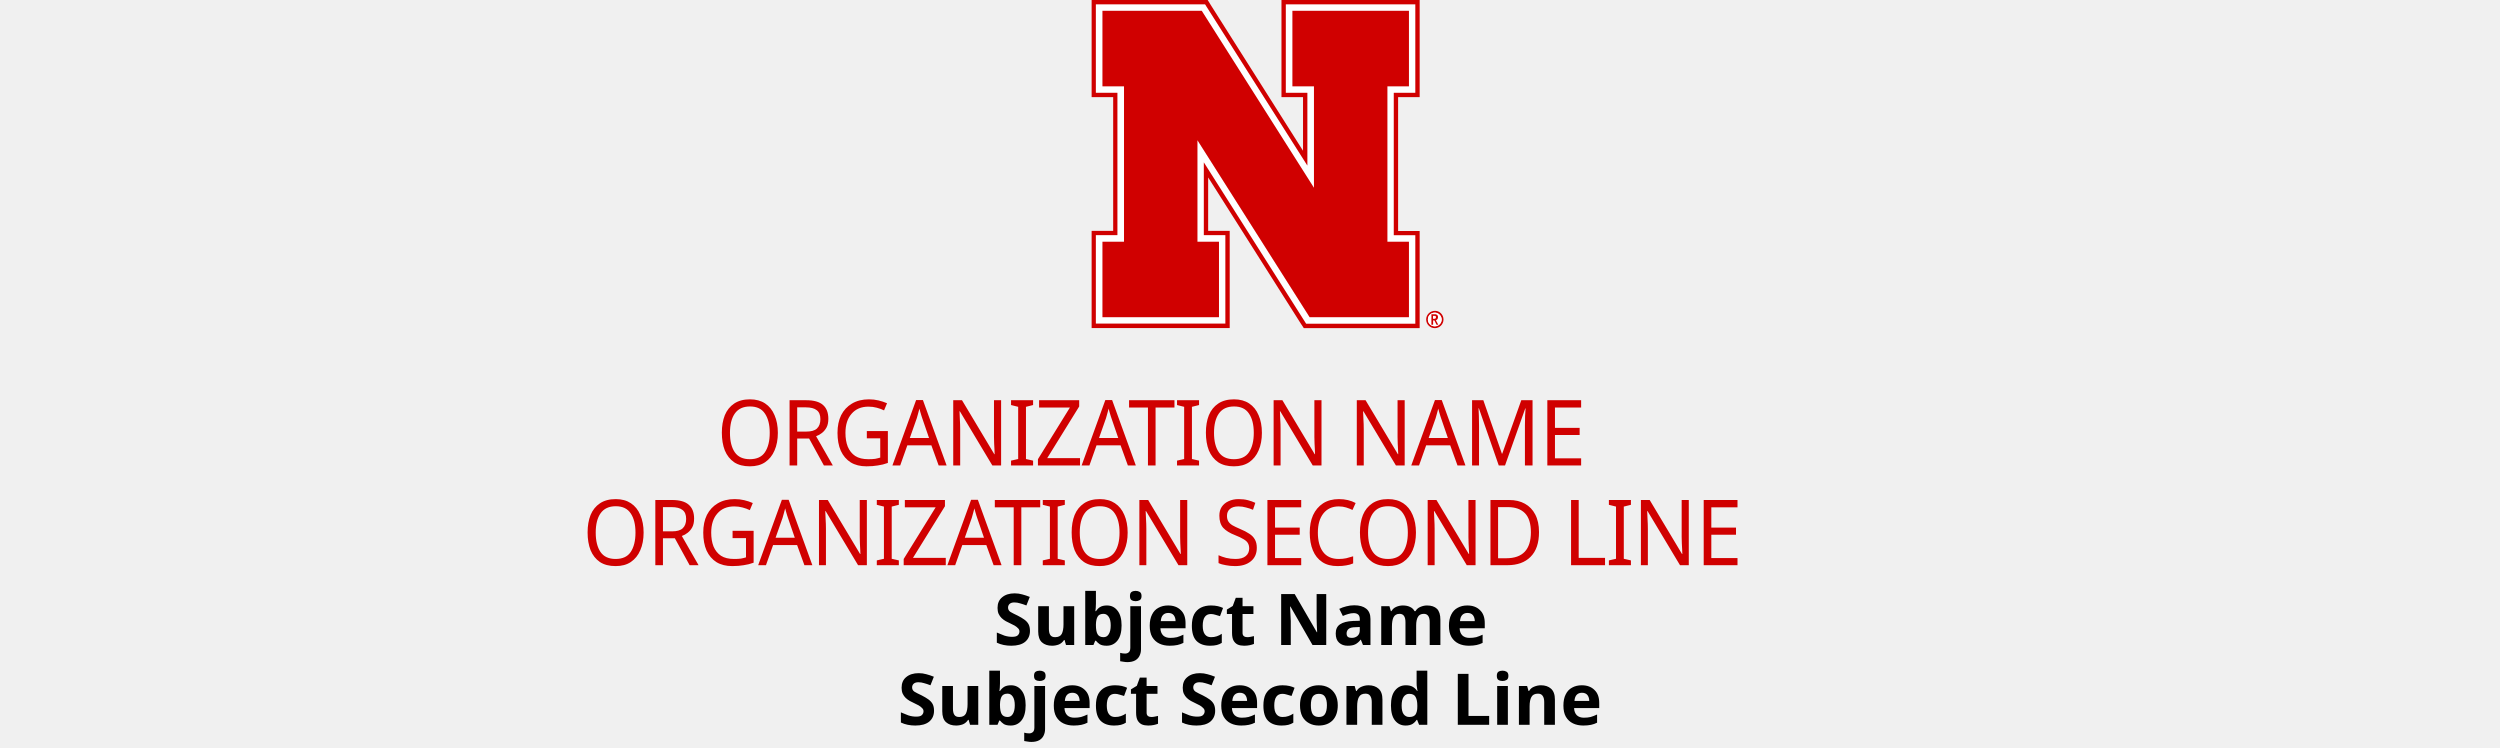
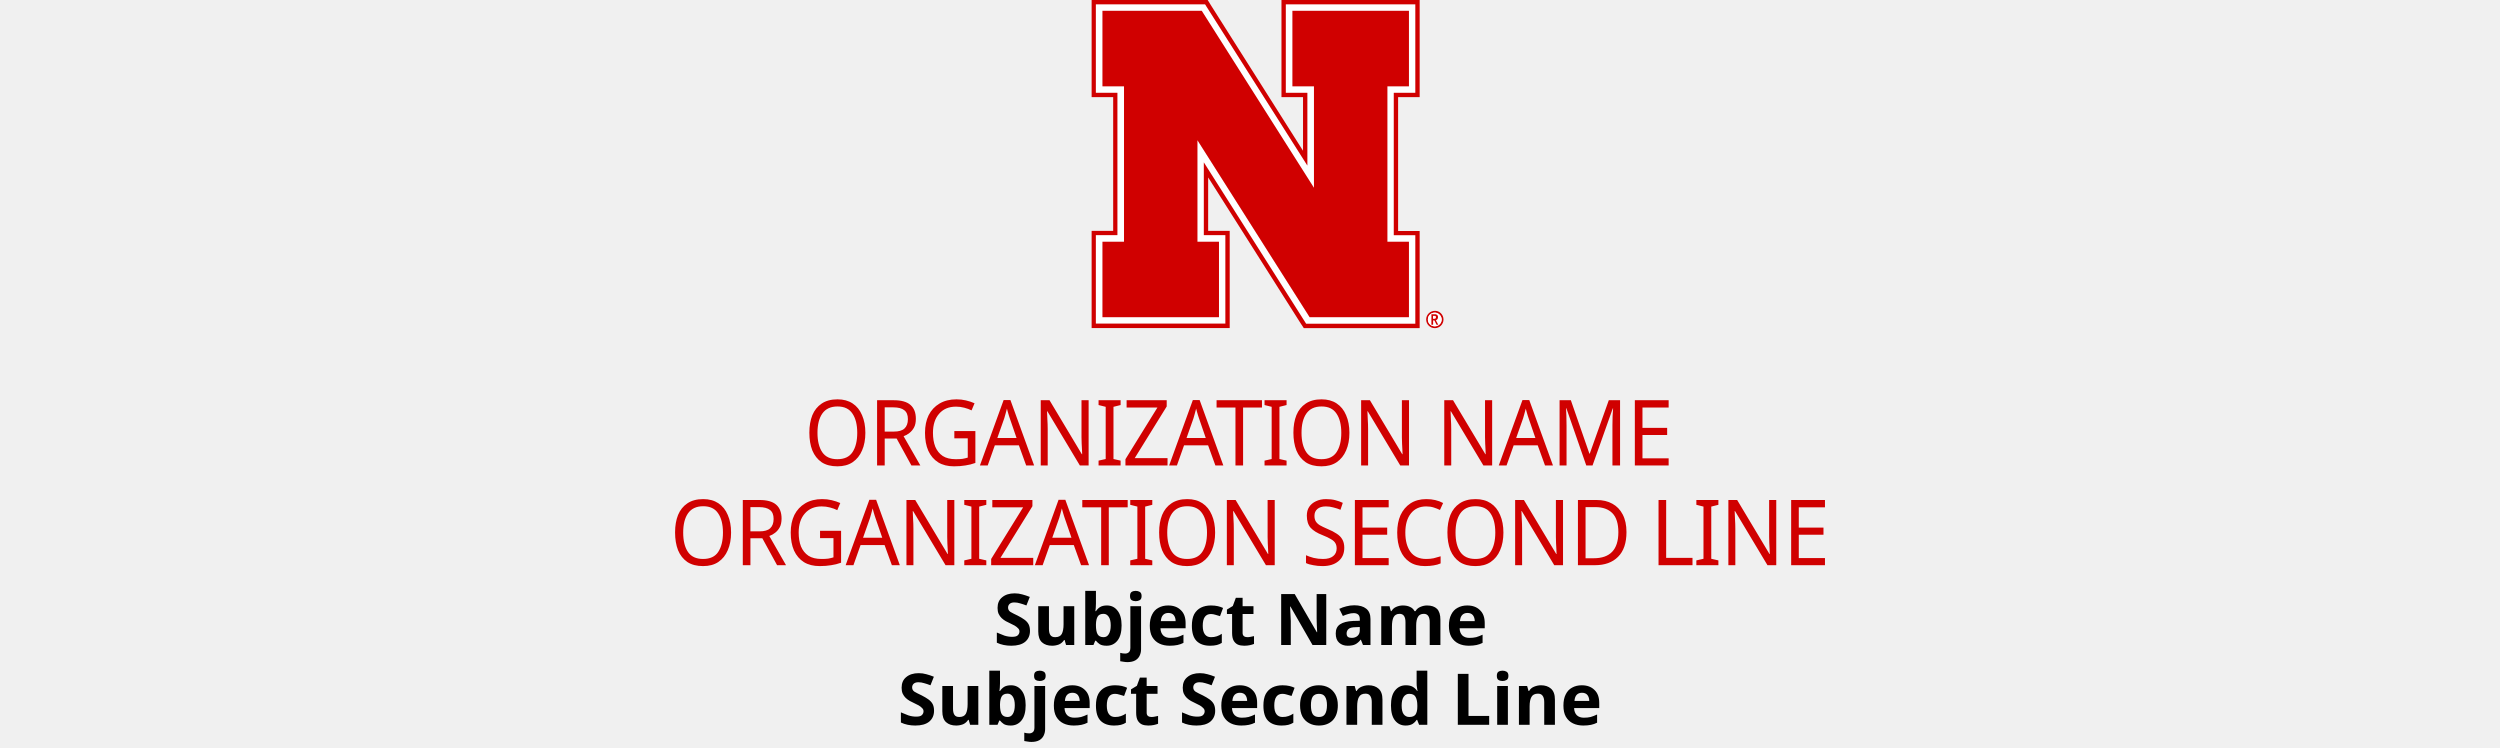
<svg xmlns="http://www.w3.org/2000/svg" data-name="v_org_2_subject_2" viewBox="0 0 219.26 65.53">
  <g>
    <path class="n_main_color" d="M125.84,28.62c-.34,0-.61-.26-.61-.6s.27-.6,.61-.6c.32,0,.6,.28,.6,.6s-.27,.6-.6,.6m.02-1.36c-.44,0-.78,.34-.78,.76s.34,.76,.76,.76,.76-.34,.76-.76-.34-.76-.74-.76" fill="#d00000" />
    <path class="n_secondary_color" d="M125.84,28.62c-.34,0-.61-.26-.61-.6s.27-.6,.61-.6c.32,0,.6,.28,.6,.6,0,.34-.27,.6-.6,.6" fill="#fff" />
    <g>
      <path class="n_secondary_color" d="M106.91,21.2v6.62h-10.22v-6.62h1.89V7.57h-1.89V.95h8.71l9.84,15.52V7.57h-1.89V.95h10.22V7.57h-1.89v13.63h1.89v6.62h-8.71l-9.84-15.52v8.9h1.89ZM123.57,.38h-10.79v7.76h1.89v6.38L105.87,.64l-.15-.27h-9.6v7.76h1.89v12.49h-1.89v7.76h11.36v-7.76h-1.89v-6.38l8.8,13.88,.17,.27h9.58v-7.76h-1.89V8.14h1.89V.38h-.57Z" fill="#fff" />
      <polygon class="n_main_color" points="115.24 16.47 105.4 .95 96.69 .95 96.69 7.57 98.58 7.57 98.58 21.2 96.69 21.2 96.69 27.82 106.91 27.82 106.91 21.2 105.02 21.2 105.02 12.3 114.86 27.82 123.57 27.82 123.57 21.2 121.68 21.2 121.68 7.57 123.57 7.57 123.57 .95 113.35 .95 113.35 7.57 115.24 7.57 115.24 16.47" fill="#d00000" />
      <path class="n_main_color" d="M124.13,.95v7.19h-1.89v12.49h1.89v7.76h-9.58l-.17-.27-8.8-13.88v6.38h1.89v7.76h-11.36v-7.76h1.89V8.14h-1.89V.38h9.58l.17,.27,8.8,13.87v-6.38h-1.89V.38h11.36V.95Zm-.57-.95h-11.17V8.52h1.89v4.7L106.19,.44l-.27-.44h-10.18V8.52h1.89v11.73h-1.89v8.52h12.11v-8.52h-1.89v-4.69l8.1,12.78,.29,.44h10.16v-8.52h-1.89V8.52h1.89V0h-.94Zm2.2,27.96h.07c.07-.02,.11-.05,.11-.15,0-.06-.02-.09-.07-.11h-.19v.26h.08Zm-.23-.4h.27c.11,0,.15,0,.21,.04,.07,.04,.11,.11,.11,.21,0,.08-.02,.13-.06,.19-.02,.04-.05,.04-.11,.08h-.02l.21,.4h-.15l-.19-.38h-.11v.38h-.15v-.91Z" fill="#d00000" />
    </g>
  </g>
-   <text style="text-align: center; transform-origin: center center;" text-anchor="middle" transform="scale(.93 1)" class="text_main_color" fill="#d00000" font-family="Oswald-Medium, Oswald" font-size="8" letter-spacing="-.02em">
-     <tspan class="org_first_line" x="109.63" y="40.82">ORGANIZATION NAME</tspan>
-     <tspan class="org_second_line" x="109.63" y="49.57">ORGANIZATION SECOND LINE</tspan>
+   <text style="text-align: center;" text-anchor="middle" transform="translate(109.63,0) scale(.93 1)" class="text_main_color" fill="#d00000" font-family="Oswald-Medium, Oswald" font-size="8" letter-spacing="-.02em">
+     <tspan class="org_first_line" x="0" y="40.82">ORGANIZATION NAME</tspan>
+     <tspan class="org_second_line" x="0" y="49.57">ORGANIZATION SECOND LINE</tspan>
  </text>
-   <text style="text-align: center; transform-origin: center center;" text-anchor="middle" class="text_secondary_color" fill="#000" font-family="SourceSerif4-SemiboldIt, 'Source Serif 4'" font-size="6.25" font-weight="700" letter-spacing="0em">
-     <tspan class="subject_first_line" x="109.63" y="56.57">Subject Name</tspan>
-     <tspan class="subject_second_line" x="109.63" y="63.57">Subject Second Line</tspan>
+   <text style="text-align: center;" text-anchor="middle" transform="translate(109.63,0)" class="text_secondary_color" fill="#000" font-family="SourceSerif4-SemiboldIt, 'Source Serif 4'" font-size="6.25" font-weight="700" letter-spacing="0em">
+     <tspan class="subject_first_line" x="0" y="56.57">Subject Name</tspan>
+     <tspan class="subject_second_line" x="0" y="63.57">Subject Second Line</tspan>
  </text>
</svg>
